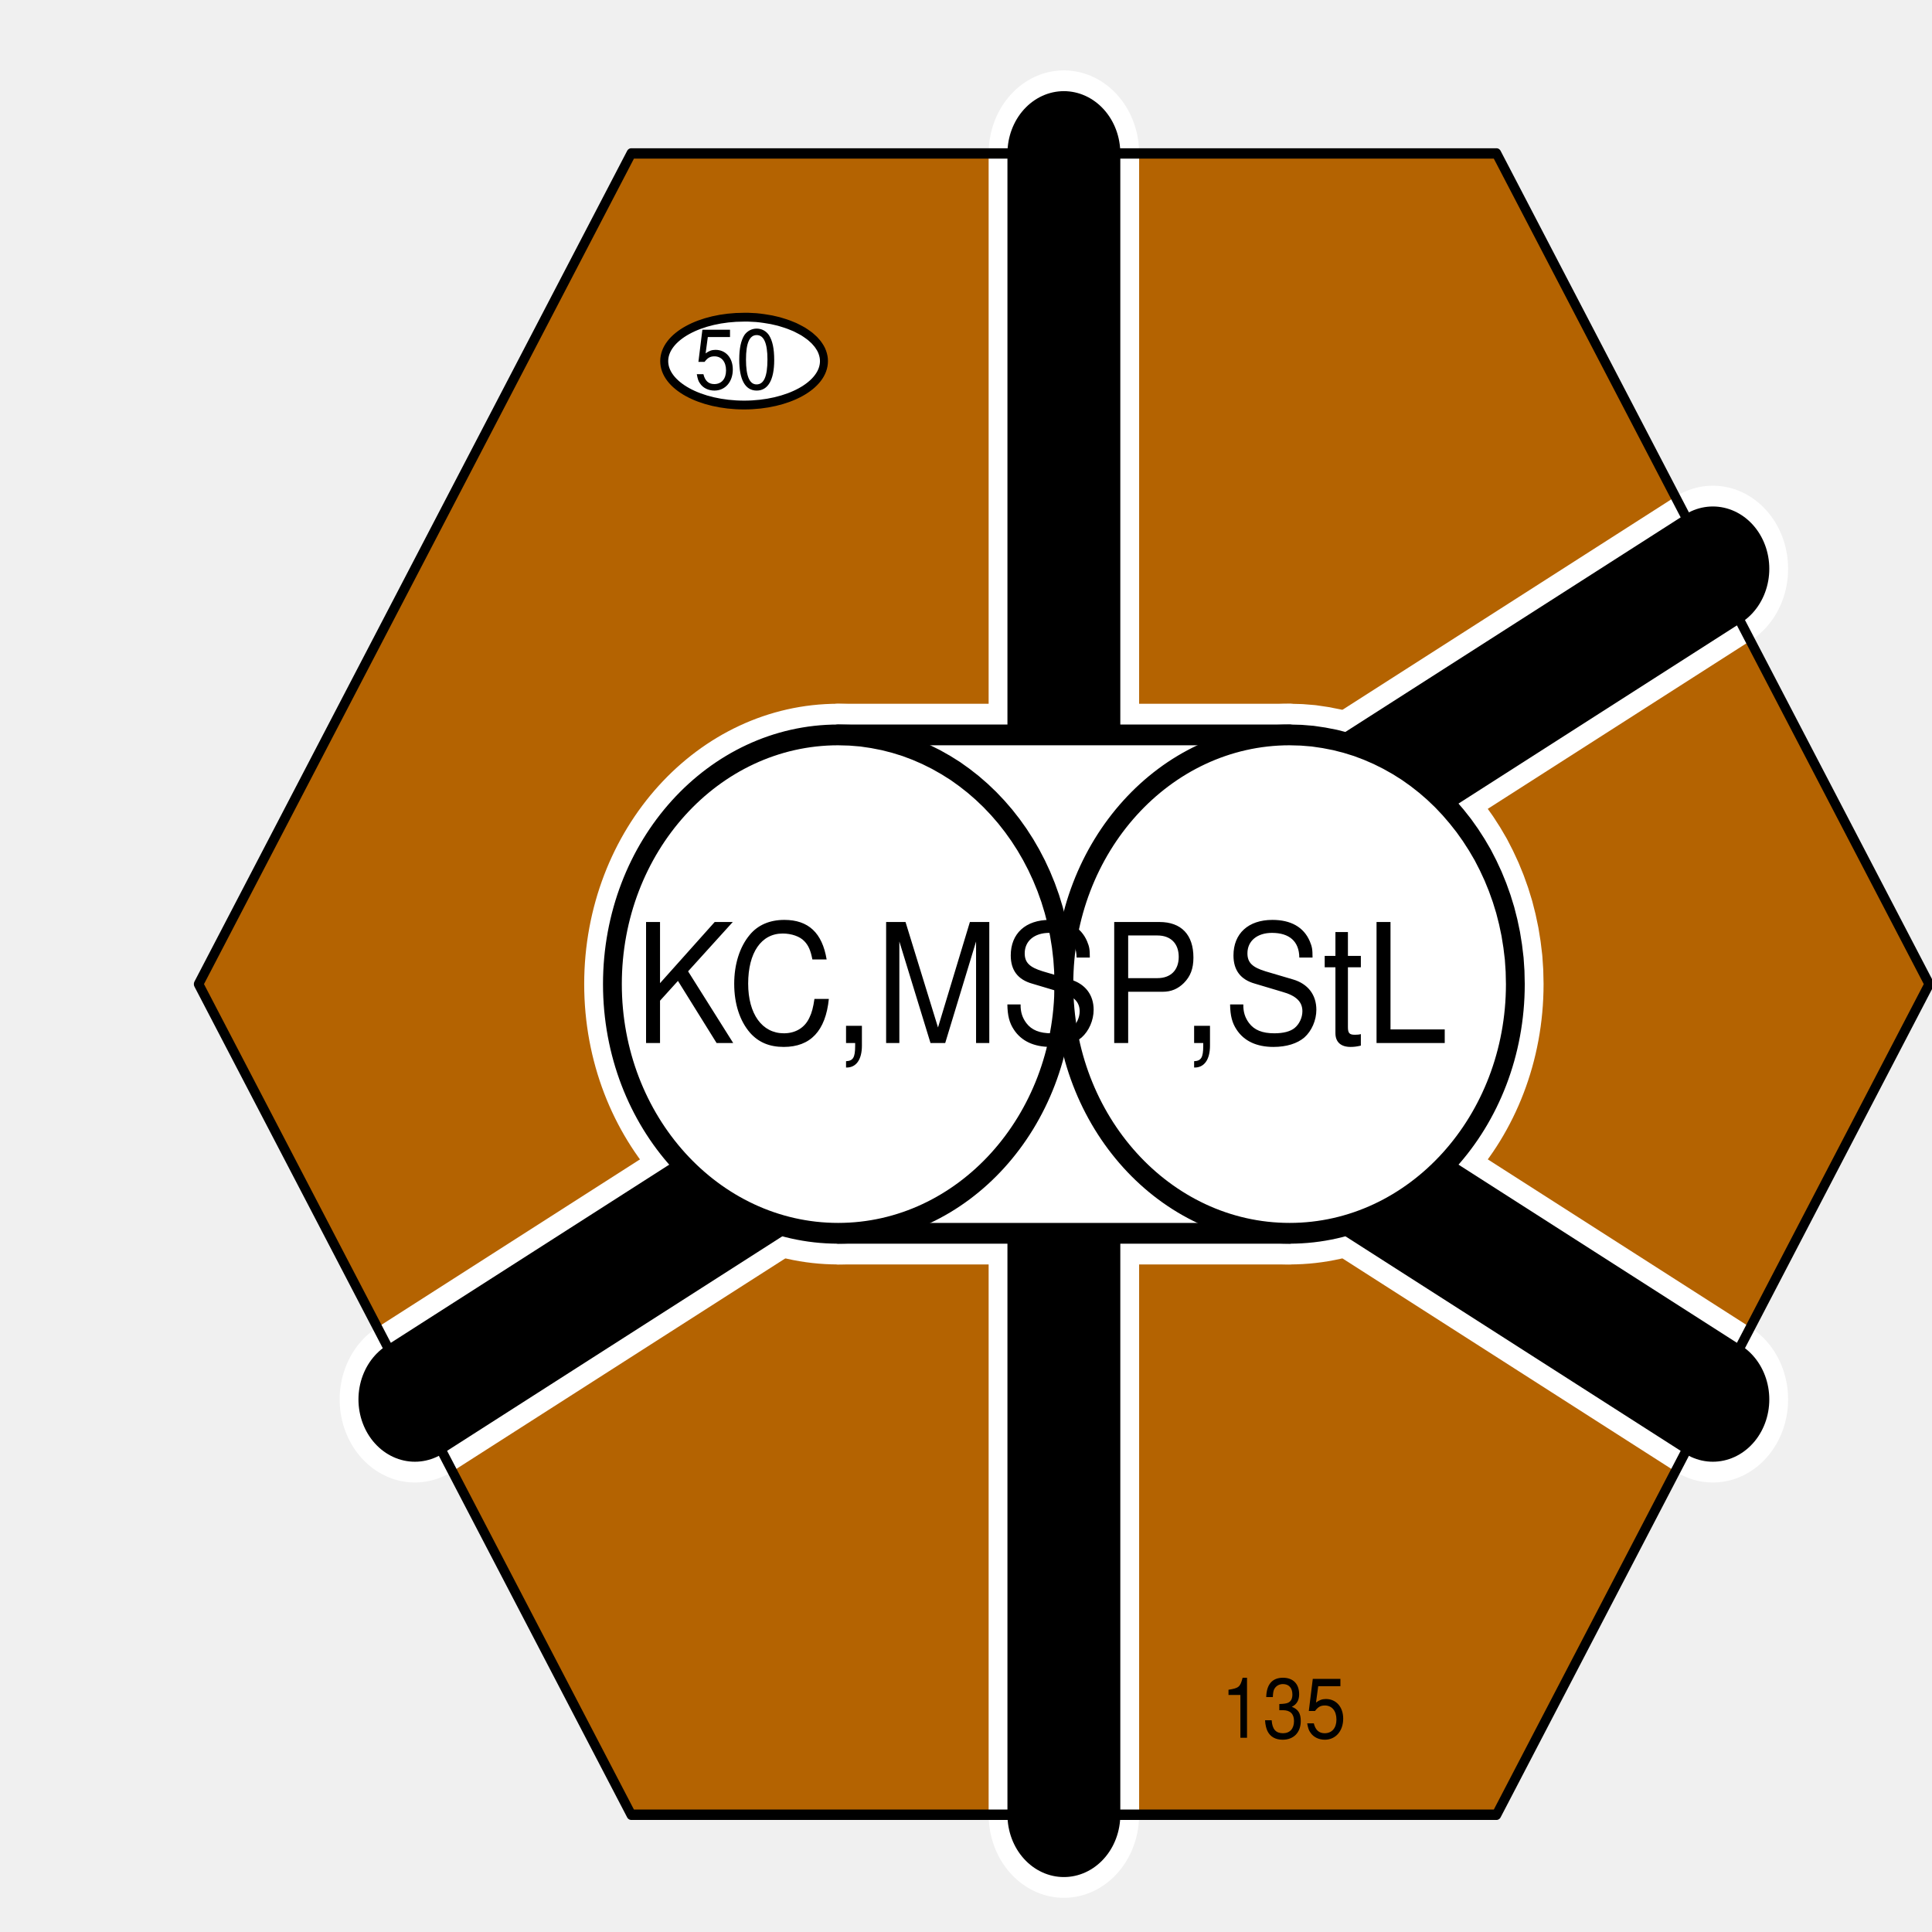
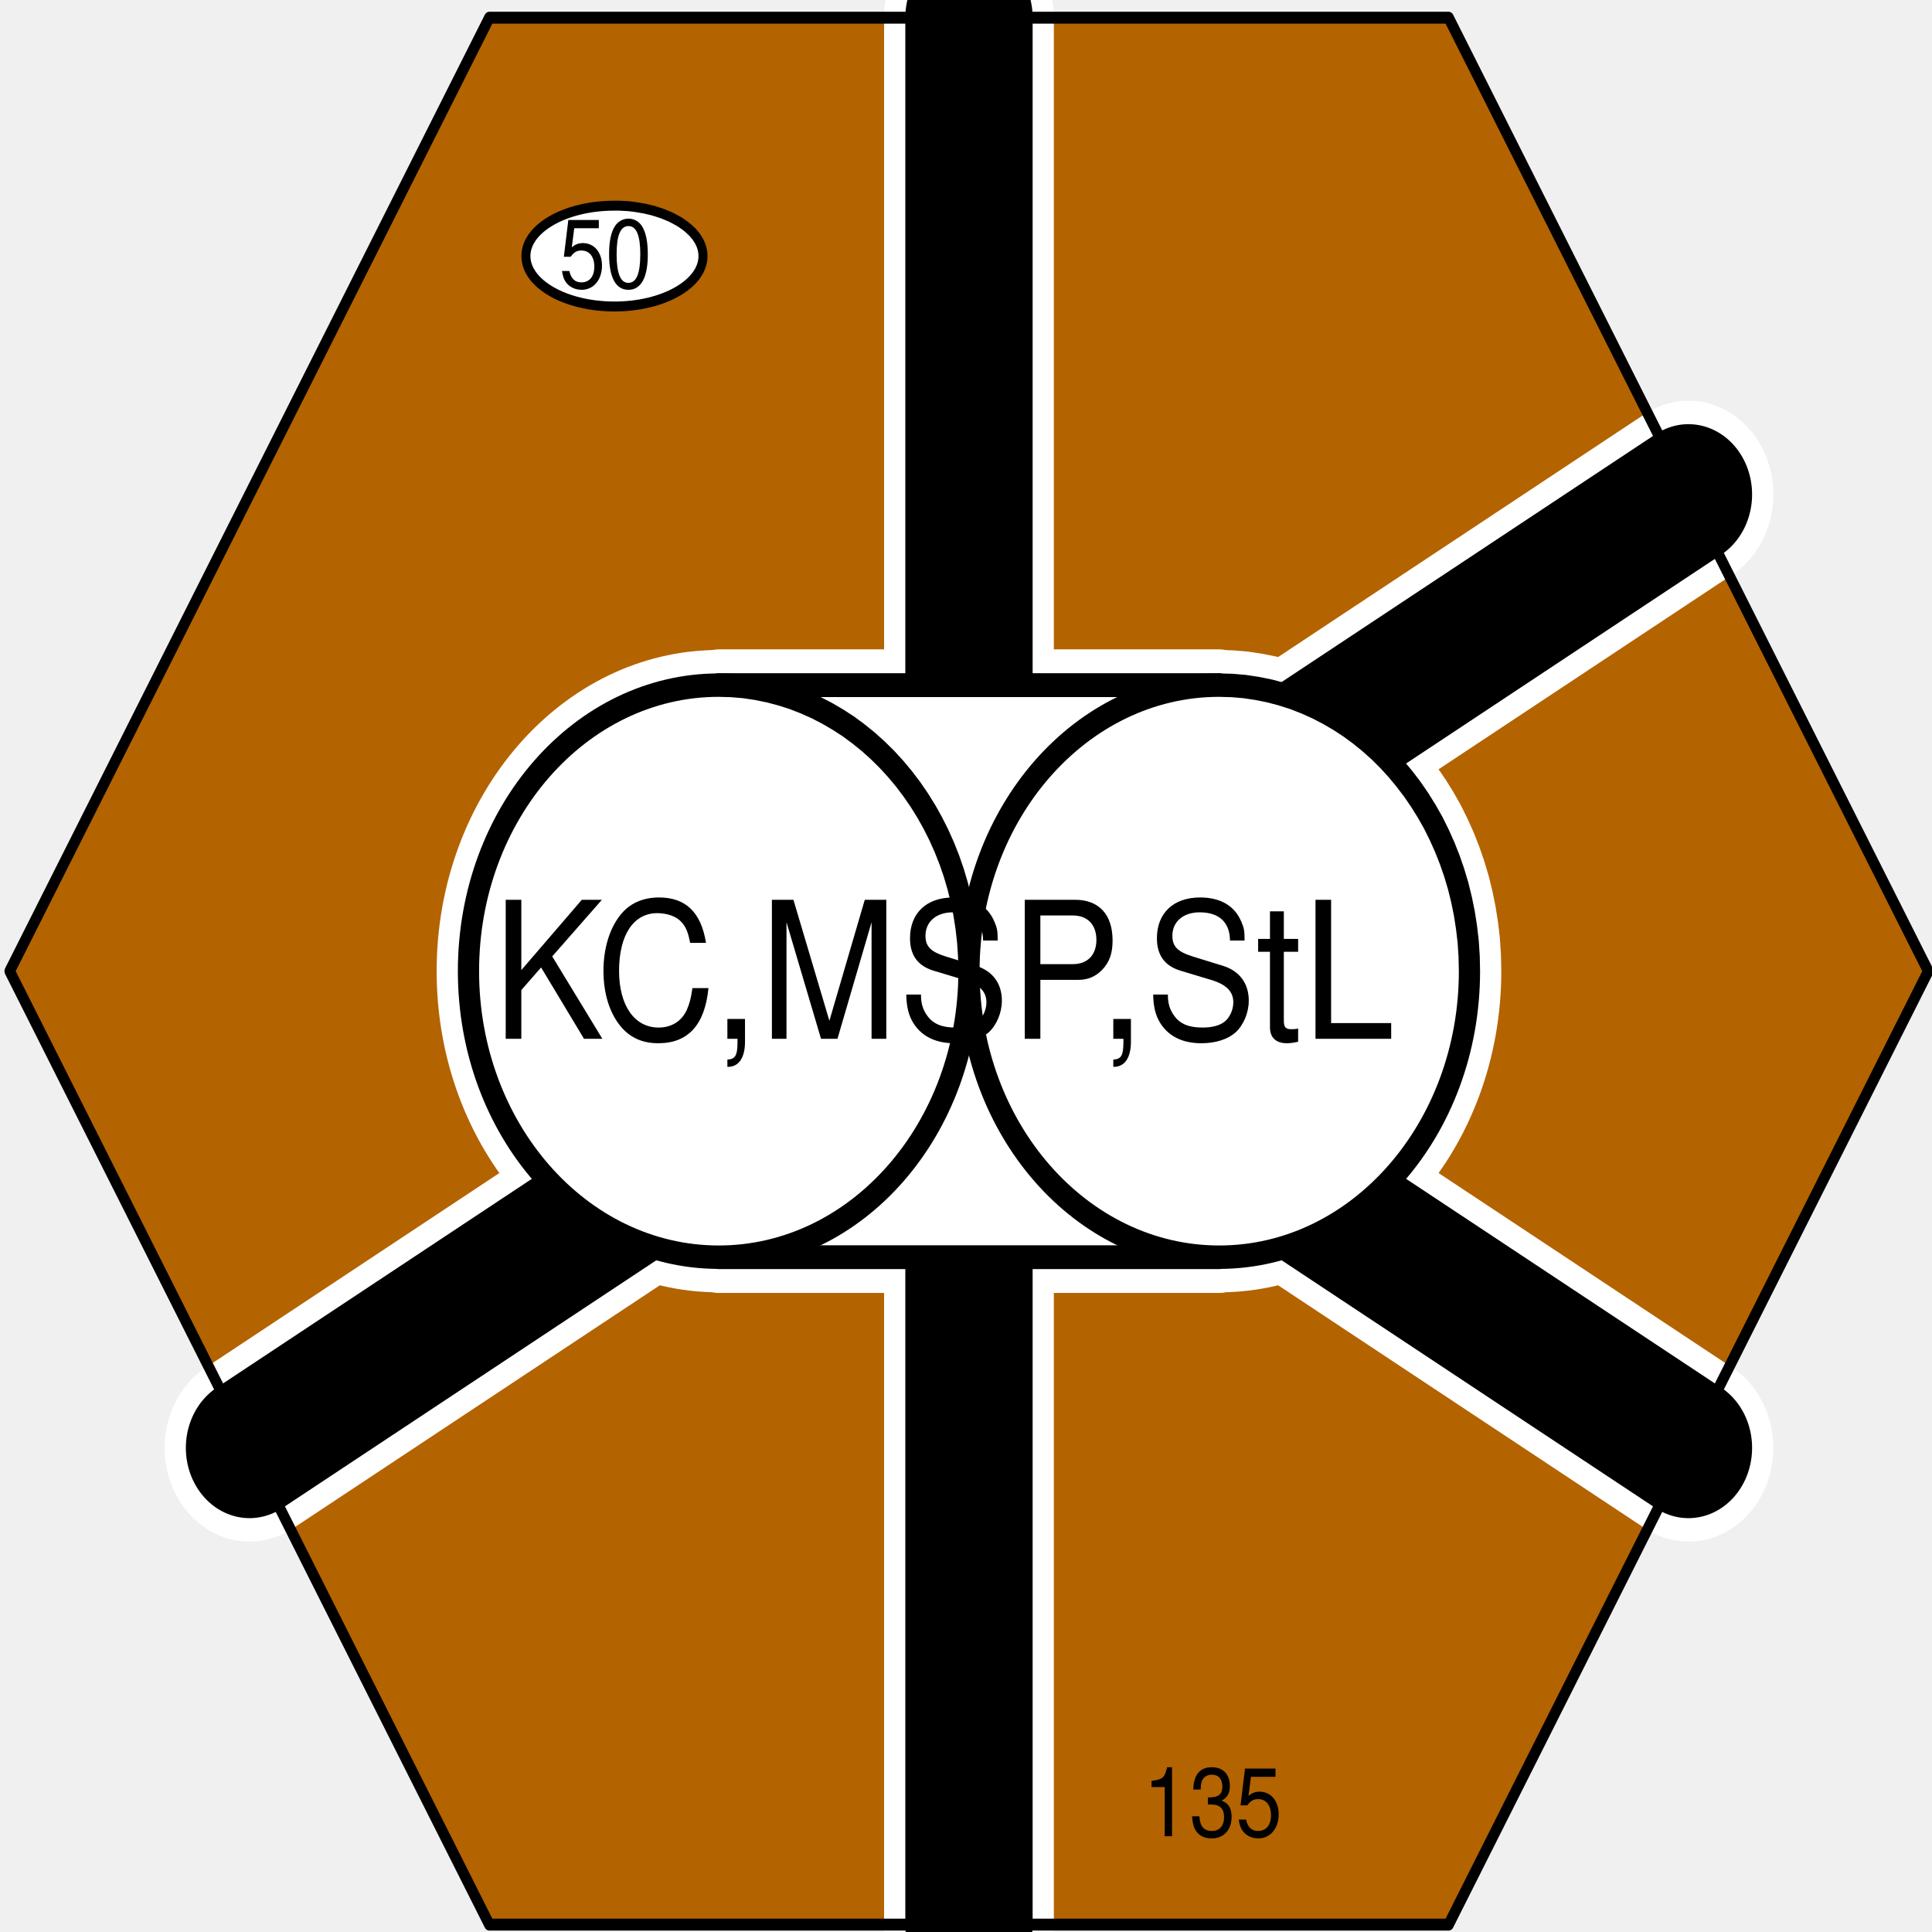
<svg xmlns="http://www.w3.org/2000/svg" width="100" height="100" viewBox="0 0 1 1" preserveAspectRatio="none" id="svg3897" version="1.0">
  <defs id="defs3966" />
  <g transform="matrix(4.868316e-3,0,0,-5.374315e-3,0.100342,0.942001)" xml:space="preserve" style="font-style:normal;font-variant:normal;font-weight:normal;font-stretch:normal;letter-spacing:normal;word-spacing:normal;text-anchor:start;fill:none;fill-opacity:1;stroke:#000000;stroke-linecap:butt;stroke-linejoin:miter;stroke-miterlimit:10.433;stroke-dasharray:none;stroke-dashoffset:0;stroke-opacity:1" id="g3905">
-     <polygon points="46.5,160.5 138.5,160.5 184.5,80.5 138.5,0.5 46.5,0.5 0.5,80.5 46.5,160.5 " style="fill:#b46301;fill-rule:nonzero;stroke:#b46301;stroke-width:0;stroke-linejoin:round" id="polygon3907" />
-     <text transform="matrix(1,0,0,-1,109.19,7.9141)" style="font-size:8px;fill:#000000;stroke:none;font-family:&quot;Helvetica&quot;, sans-serif" id="text3909">135</text>
-     <polygon points="68.5,56.5 116.5,56.5 116.5,104.5 68.5,104.5 68.5,56.5 " style="fill:#ffffff;fill-rule:nonzero;stroke:#ffffff;stroke-width:0;stroke-linejoin:round" id="polygon3911" />
-     <polygon points="68.5,56.5 116.5,56.5 116.5,104.5 68.5,104.5 68.5,56.5 " style="stroke:#ffffff;stroke-width:6;stroke-linejoin:round" id="polygon3913" />
-     <path d="M 92.5,80.5 L 92.469,81.735 L 92.376,82.954 L 92.223,84.155 L 92.012,85.337 L 91.744,86.498 L 91.421,87.637 L 91.044,88.752 L 90.614,89.841 L 90.133,90.905 L 89.603,91.939 L 89.025,92.944 L 88.401,93.918 L 87.732,94.859 L 87.019,95.766 L 86.265,96.637 L 85.47,97.47 L 84.637,98.265 L 83.766,99.019 L 82.859,99.732 L 81.918,100.4 L 80.944,101.03 L 79.939,101.6 L 78.905,102.13 L 77.841,102.61 L 76.752,103.04 L 75.637,103.42 L 74.498,103.74 L 73.337,104.01 L 72.155,104.22 L 70.954,104.38 L 69.735,104.47 L 68.5,104.5 C 55.246,104.5 44.5,93.754 44.5,80.5 C 44.5,67.246 55.246,56.5 68.5,56.5 C 81.754,56.5 92.5,67.246 92.5,80.5 z " style="fill:#ffffff;fill-rule:nonzero;stroke:#ffffff;stroke-width:0;stroke-linecap:round;stroke-linejoin:round" id="path3915" />
-     <path d="M 92.5,80.5 L 92.469,81.735 L 92.376,82.954 L 92.223,84.155 L 92.012,85.337 L 91.744,86.498 L 91.421,87.637 L 91.044,88.752 L 90.614,89.841 L 90.133,90.905 L 89.603,91.939 L 89.025,92.944 L 88.401,93.918 L 87.732,94.859 L 87.019,95.766 L 86.265,96.637 L 85.47,97.47 L 84.637,98.265 L 83.766,99.019 L 82.859,99.732 L 81.918,100.4 L 80.944,101.03 L 79.939,101.6 L 78.905,102.13 L 77.841,102.61 L 76.752,103.04 L 75.637,103.42 L 74.498,103.74 L 73.337,104.01 L 72.155,104.22 L 70.954,104.38 L 69.735,104.47 L 68.5,104.5 C 55.246,104.5 44.5,93.754 44.5,80.5 C 44.5,67.246 55.246,56.5 68.5,56.5 C 81.754,56.5 92.5,67.246 92.5,80.5 z " style="stroke:#ffffff;stroke-width:6;stroke-linecap:round;stroke-linejoin:round" id="path3917" />
-     <path d="M 140.5,80.5 L 140.47,81.735 L 140.38,82.954 L 140.22,84.155 L 140.01,85.337 L 139.74,86.498 L 139.42,87.637 L 139.04,88.752 L 138.61,89.841 L 138.13,90.905 L 137.6,91.939 L 137.03,92.944 L 136.4,93.918 L 135.73,94.859 L 135.02,95.766 L 134.26,96.637 L 133.47,97.47 L 132.64,98.265 L 131.77,99.019 L 130.86,99.732 L 129.92,100.4 L 128.94,101.03 L 127.94,101.6 L 126.9,102.13 L 125.84,102.61 L 124.75,103.04 L 123.64,103.42 L 122.5,103.74 L 121.34,104.01 L 120.15,104.22 L 118.95,104.38 L 117.73,104.47 L 116.5,104.5 C 103.25,104.5 92.5,93.754 92.5,80.5 C 92.5,67.246 103.25,56.5 116.5,56.5 C 129.75,56.5 140.5,67.246 140.5,80.5 z " style="fill:#ffffff;fill-rule:nonzero;stroke:#ffffff;stroke-width:0;stroke-linecap:round;stroke-linejoin:round" id="path3919" />
-     <path d="M 140.5,80.5 L 140.47,81.735 L 140.38,82.954 L 140.22,84.155 L 140.01,85.337 L 139.74,86.498 L 139.42,87.637 L 139.04,88.752 L 138.61,89.841 L 138.13,90.905 L 137.6,91.939 L 137.03,92.944 L 136.4,93.918 L 135.73,94.859 L 135.02,95.766 L 134.26,96.637 L 133.47,97.47 L 132.64,98.265 L 131.77,99.019 L 130.86,99.732 L 129.92,100.4 L 128.94,101.03 L 127.94,101.6 L 126.9,102.13 L 125.84,102.61 L 124.75,103.04 L 123.64,103.42 L 122.5,103.74 L 121.34,104.01 L 120.15,104.22 L 118.95,104.38 L 117.73,104.47 L 116.5,104.5 C 103.25,104.5 92.5,93.754 92.5,80.5 C 92.5,67.246 103.25,56.5 116.5,56.5 C 129.75,56.5 140.5,67.246 140.5,80.5 z " style="stroke:#ffffff;stroke-width:6;stroke-linecap:round;stroke-linejoin:round" id="path3921" />
-     <line x1="92.5" y1="80.5" x2="92.5" y2="160.5" style="stroke:#ffffff;stroke-width:16;stroke-linecap:round" id="line3923" />
-     <line x1="92.5" y1="80.5" x2="161.5" y2="120.5" style="stroke:#ffffff;stroke-width:16;stroke-linecap:round" id="line3925" />
-     <line x1="92.5" y1="80.5" x2="161.5" y2="40.5" style="stroke:#ffffff;stroke-width:16;stroke-linecap:round" id="line3927" />
-     <line x1="92.5" y1="80.5" x2="92.5" y2="0.5" style="stroke:#ffffff;stroke-width:16;stroke-linecap:round" id="line3929" />
-     <line x1="92.5" y1="80.5" x2="23.5" y2="40.5" style="stroke:#ffffff;stroke-width:16;stroke-linecap:round" id="line3931" />
-     <line x1="92.5" y1="80.5" x2="92.5" y2="160.5" style="stroke-width:12;stroke-linecap:round" id="line3933" />
-     <line x1="92.5" y1="80.5" x2="161.5" y2="120.5" style="stroke-width:12;stroke-linecap:round" id="line3935" />
-     <line x1="92.5" y1="80.5" x2="161.5" y2="40.5" style="stroke-width:12;stroke-linecap:round" id="line3937" />
-     <line x1="92.5" y1="80.5" x2="92.5" y2="0.5" style="stroke-width:12;stroke-linecap:round" id="line3939" />
-     <line x1="92.5" y1="80.5" x2="23.5" y2="40.5" style="stroke-width:12;stroke-linecap:round" id="line3941" />
-     <polygon points="68.5,56.5 116.5,56.5 116.5,104.5 68.5,104.5 68.5,56.5 " style="fill:#ffffff;fill-rule:nonzero;stroke:#ffffff;stroke-width:0;stroke-linejoin:round" id="polygon3943" />
-     <polygon points="68.5,56.5 116.5,56.5 116.5,104.5 68.5,104.5 68.5,56.5 " style="stroke-width:2;stroke-linejoin:round" id="polygon3945" />
-     <path d="M 92.5,80.5 L 92.469,81.735 L 92.376,82.954 L 92.223,84.155 L 92.012,85.337 L 91.744,86.498 L 91.421,87.637 L 91.044,88.752 L 90.614,89.841 L 90.133,90.905 L 89.603,91.939 L 89.025,92.944 L 88.401,93.918 L 87.732,94.859 L 87.019,95.766 L 86.265,96.637 L 85.47,97.47 L 84.637,98.265 L 83.766,99.019 L 82.859,99.732 L 81.918,100.4 L 80.944,101.03 L 79.939,101.6 L 78.905,102.13 L 77.841,102.61 L 76.752,103.04 L 75.637,103.42 L 74.498,103.74 L 73.337,104.01 L 72.155,104.22 L 70.954,104.38 L 69.735,104.47 L 68.5,104.5 C 55.246,104.5 44.5,93.754 44.5,80.5 C 44.5,67.246 55.246,56.5 68.5,56.5 C 81.754,56.5 92.5,67.246 92.5,80.5 z " style="fill:#ffffff;fill-rule:nonzero;stroke:#ffffff;stroke-width:0;stroke-linecap:round;stroke-linejoin:round" id="path3947" />
-     <path d="M 92.5,80.5 L 92.469,81.735 L 92.376,82.954 L 92.223,84.155 L 92.012,85.337 L 91.744,86.498 L 91.421,87.637 L 91.044,88.752 L 90.614,89.841 L 90.133,90.905 L 89.603,91.939 L 89.025,92.944 L 88.401,93.918 L 87.732,94.859 L 87.019,95.766 L 86.265,96.637 L 85.47,97.47 L 84.637,98.265 L 83.766,99.019 L 82.859,99.732 L 81.918,100.4 L 80.944,101.03 L 79.939,101.6 L 78.905,102.13 L 77.841,102.61 L 76.752,103.04 L 75.637,103.42 L 74.498,103.74 L 73.337,104.01 L 72.155,104.22 L 70.954,104.38 L 69.735,104.47 L 68.5,104.5 C 55.246,104.5 44.5,93.754 44.5,80.5 C 44.5,67.246 55.246,56.5 68.5,56.5 C 81.754,56.5 92.5,67.246 92.5,80.5 z " style="stroke-width:2;stroke-linecap:round;stroke-linejoin:round" id="path3949" />
-     <path d="M 140.5,80.5 L 140.47,81.735 L 140.38,82.954 L 140.22,84.155 L 140.01,85.337 L 139.74,86.498 L 139.42,87.637 L 139.04,88.752 L 138.61,89.841 L 138.13,90.905 L 137.6,91.939 L 137.03,92.944 L 136.4,93.918 L 135.73,94.859 L 135.02,95.766 L 134.26,96.637 L 133.47,97.47 L 132.64,98.265 L 131.77,99.019 L 130.86,99.732 L 129.92,100.4 L 128.94,101.03 L 127.94,101.6 L 126.9,102.13 L 125.84,102.61 L 124.75,103.04 L 123.64,103.42 L 122.5,103.74 L 121.34,104.01 L 120.15,104.22 L 118.95,104.38 L 117.73,104.47 L 116.5,104.5 C 103.25,104.5 92.5,93.754 92.5,80.5 C 92.5,67.246 103.25,56.5 116.5,56.5 C 129.75,56.5 140.5,67.246 140.5,80.5 z " style="fill:#ffffff;fill-rule:nonzero;stroke:#ffffff;stroke-width:0;stroke-linecap:round;stroke-linejoin:round" id="path3951" />
-     <path d="M 140.5,80.5 L 140.47,81.735 L 140.38,82.954 L 140.22,84.155 L 140.01,85.337 L 139.74,86.498 L 139.42,87.637 L 139.04,88.752 L 138.61,89.841 L 138.13,90.905 L 137.6,91.939 L 137.03,92.944 L 136.4,93.918 L 135.73,94.859 L 135.02,95.766 L 134.26,96.637 L 133.47,97.47 L 132.64,98.265 L 131.77,99.019 L 130.86,99.732 L 129.92,100.4 L 128.94,101.03 L 127.94,101.6 L 126.9,102.13 L 125.84,102.61 L 124.75,103.04 L 123.64,103.42 L 122.5,103.74 L 121.34,104.01 L 120.15,104.22 L 118.95,104.38 L 117.73,104.47 L 116.5,104.5 C 103.25,104.5 92.5,93.754 92.5,80.5 C 92.5,67.246 103.25,56.5 116.5,56.5 C 129.75,56.5 140.5,67.246 140.5,80.5 z " style="stroke-width:2;stroke-linecap:round;stroke-linejoin:round" id="path3953" />
-     <path d="M 66.992,140.5 L 66.981,140.72 L 66.948,140.93 L 66.894,141.14 L 66.82,141.35 L 66.725,141.56 L 66.61,141.76 L 66.477,141.95 L 66.324,142.15 L 66.154,142.33 L 65.967,142.52 L 65.762,142.69 L 65.541,142.87 L 65.304,143.03 L 65.052,143.19 L 64.785,143.35 L 64.504,143.49 L 64.209,143.63 L 63.901,143.77 L 63.58,143.89 L 63.247,144.01 L 62.902,144.12 L 62.547,144.22 L 62.181,144.32 L 61.804,144.4 L 61.419,144.48 L 61.024,144.54 L 60.621,144.6 L 60.211,144.65 L 59.793,144.69 L 59.368,144.71 L 58.937,144.73 L 58.5,144.73 C 53.812,144.73 50.008,142.84 50.008,140.5 C 50.008,138.16 53.812,136.27 58.5,136.27 C 63.188,136.27 66.992,138.16 66.992,140.5 z " style="fill:#ffffff;fill-rule:nonzero;stroke:#ffffff;stroke-width:0;stroke-linecap:round;stroke-linejoin:round" id="path3955" />
-     <path d="M 66.992,140.5 L 66.981,140.72 L 66.948,140.93 L 66.894,141.14 L 66.82,141.35 L 66.725,141.56 L 66.61,141.76 L 66.477,141.95 L 66.324,142.15 L 66.154,142.33 L 65.967,142.52 L 65.762,142.69 L 65.541,142.87 L 65.304,143.03 L 65.052,143.19 L 64.785,143.35 L 64.504,143.49 L 64.209,143.63 L 63.901,143.77 L 63.58,143.89 L 63.247,144.01 L 62.902,144.12 L 62.547,144.22 L 62.181,144.32 L 61.804,144.4 L 61.419,144.48 L 61.024,144.54 L 60.621,144.6 L 60.211,144.65 L 59.793,144.69 L 59.368,144.71 L 58.937,144.73 L 58.5,144.73 C 53.812,144.73 50.008,142.84 50.008,140.5 C 50.008,138.16 53.812,136.27 58.5,136.27 C 63.188,136.27 66.992,138.16 66.992,140.5 z " style="stroke-width:0.849;stroke-linecap:round;stroke-linejoin:round" id="path3957" />
-     <text transform="matrix(1,0,0,-1,53.191,137.85)" style="font-size:8px;fill:#000000;stroke:none;font-family:&quot;Helvetica&quot;, sans-serif" id="text3959">50</text>
-     <text transform="scale(1,-1)" style="font-size:16px;fill:#000000;stroke:none;font-family:&quot;Helvetica&quot;, sans-serif" id="text3961" x="46.813" y="-74.824">KC,MSP,StL</text>
-     <polygon points="46.5,160.5 138.5,160.5 184.5,80.5 138.5,0.5 46.5,0.5 0.5,80.5 46.5,160.5 " style="stroke-width:1;stroke-linejoin:round" id="polygon3963" />
+     <polygon points="46.5,160.5 138.5,160.5 184.5,80.5 138.5,0.5 46.5,0.5 0.5,80.5 46.5,160.5 " style="fill:#b46301;fill-rule:nonzero;stroke:#b46301;stroke-width:0;stroke-linejoin:round" id="polygon3907" transform="matrix(1.108601,0,0,1.147822,-20.13595,-10.65321)" />
+     <text transform="scale(0.9827666,-1.017536)" style="font-size:9.024px;fill:#000000;stroke:none;font-family:&quot;Helvetica&quot;, sans-serif" id="text3909" x="102.682" y="1.542">135</text>
+     <polygon points="68.5,56.5 116.5,56.5 116.5,104.5 68.5,104.5 68.5,56.5 " style="fill:#ffffff;fill-rule:nonzero;stroke:#ffffff;stroke-width:0;stroke-linejoin:round" id="polygon3911" transform="matrix(1.108601,0,0,1.147822,-20.13595,-10.65321)" />
+     <polygon points="68.5,56.5 116.5,56.5 116.5,104.5 68.5,104.5 68.5,56.5 " style="stroke:#ffffff;stroke-width:6;stroke-linejoin:round" id="polygon3913" transform="matrix(1.108601,0,0,1.147822,-20.13595,-10.65321)" />
+     <path d="M 82.41,81.746 L 82.375,83.164 L 82.272,84.563 L 82.103,85.942 L 81.869,87.298 L 81.571,88.631 L 81.213,89.938 L 80.795,91.218 L 80.319,92.468 L 79.786,93.689 L 79.198,94.876 L 78.557,96.03 L 77.865,97.148 L 77.124,98.228 L 76.333,99.269 L 75.497,100.269 L 74.616,101.225 L 73.693,102.137 L 72.727,103.003 L 71.722,103.821 L 70.678,104.588 L 69.599,105.311 L 68.484,105.965 L 67.338,106.574 L 66.159,107.125 L 64.951,107.618 L 63.715,108.054 L 62.453,108.422 L 61.165,108.732 L 59.855,108.973 L 58.524,109.156 L 57.172,109.26 L 55.803,109.294 C 41.11,109.294 29.197,96.96 29.197,81.746 C 29.197,66.533 41.11,54.199 55.803,54.199 C 70.497,54.199 82.41,66.533 82.41,81.746 z " style="fill:#ffffff;fill-rule:nonzero;stroke:#ffffff;stroke-width:0;stroke-linecap:round;stroke-linejoin:round" id="path3915" />
+     <path d="M 82.41,81.746 L 82.375,83.164 L 82.272,84.563 L 82.103,85.942 L 81.869,87.298 L 81.571,88.631 L 81.213,89.938 L 80.795,91.218 L 80.319,92.468 L 79.786,93.689 L 79.198,94.876 L 78.557,96.03 L 77.865,97.148 L 77.124,98.228 L 76.333,99.269 L 75.497,100.269 L 74.616,101.225 L 73.693,102.137 L 72.727,103.003 L 71.722,103.821 L 70.678,104.588 L 69.599,105.311 L 68.484,105.965 L 67.338,106.574 L 66.159,107.125 L 64.951,107.618 L 63.715,108.054 L 62.453,108.422 L 61.165,108.732 L 59.855,108.973 L 58.524,109.156 L 57.172,109.26 L 55.803,109.294 C 41.11,109.294 29.197,96.96 29.197,81.746 C 29.197,66.533 41.11,54.199 55.803,54.199 C 70.497,54.199 82.41,66.533 82.41,81.746 z " style="stroke:#ffffff;stroke-width:6.768;stroke-linecap:round;stroke-linejoin:round" id="path3917" />
+     <path d="M 135.622,81.746 L 135.589,83.164 L 135.489,84.563 L 135.312,85.942 L 135.079,87.298 L 134.78,88.631 L 134.425,89.938 L 134.004,91.218 L 133.527,92.468 L 132.995,93.689 L 132.407,94.876 L 131.776,96.03 L 131.077,97.148 L 130.334,98.228 L 129.547,99.269 L 128.705,100.269 L 127.829,101.225 L 126.909,102.137 L 125.944,103.003 L 124.936,103.821 L 123.893,104.588 L 122.807,105.311 L 121.698,105.965 L 120.545,106.574 L 119.37,107.125 L 118.162,107.618 L 116.931,108.054 L 115.668,108.422 L 114.382,108.732 L 113.062,108.973 L 111.732,109.156 L 110.38,109.26 L 109.016,109.294 C 94.327,109.294 82.41,96.96 82.41,81.746 C 82.41,66.533 94.327,54.199 109.016,54.199 C 123.705,54.199 135.622,66.533 135.622,81.746 z " style="fill:#ffffff;fill-rule:nonzero;stroke:#ffffff;stroke-width:0;stroke-linecap:round;stroke-linejoin:round" id="path3919" />
+     <path d="M 135.622,81.746 L 135.589,83.164 L 135.489,84.563 L 135.312,85.942 L 135.079,87.298 L 134.78,88.631 L 134.425,89.938 L 134.004,91.218 L 133.527,92.468 L 132.995,93.689 L 132.407,94.876 L 131.776,96.03 L 131.077,97.148 L 130.334,98.228 L 129.547,99.269 L 128.705,100.269 L 127.829,101.225 L 126.909,102.137 L 125.944,103.003 L 124.936,103.821 L 123.893,104.588 L 122.807,105.311 L 121.698,105.965 L 120.545,106.574 L 119.37,107.125 L 118.162,107.618 L 116.931,108.054 L 115.668,108.422 L 114.382,108.732 L 113.062,108.973 L 111.732,109.156 L 110.38,109.26 L 109.016,109.294 C 94.327,109.294 82.41,96.96 82.41,81.746 C 82.41,66.533 94.327,54.199 109.016,54.199 C 123.705,54.199 135.622,66.533 135.622,81.746 z " style="stroke:#ffffff;stroke-width:6.768;stroke-linecap:round;stroke-linejoin:round" id="path3921" />
+     <line x1="82.41" y1="81.746" x2="82.41" y2="173.572" style="stroke:#ffffff;stroke-width:18.049;stroke-linecap:round" id="line3923" />
+     <line x1="82.41" y1="81.746" x2="158.903" y2="127.659" style="stroke:#ffffff;stroke-width:18.049;stroke-linecap:round" id="line3925" />
+     <line x1="82.41" y1="81.746" x2="158.903" y2="35.834" style="stroke:#ffffff;stroke-width:18.049;stroke-linecap:round" id="line3927" />
+     <line x1="82.41" y1="81.746" x2="82.41" y2="-10.079" style="stroke:#ffffff;stroke-width:18.049;stroke-linecap:round" id="line3929" />
+     <line x1="82.41" y1="81.746" x2="5.916" y2="35.834" style="stroke:#ffffff;stroke-width:18.049;stroke-linecap:round" id="line3931" />
+     <line x1="82.41" y1="81.746" x2="82.41" y2="173.572" style="stroke-width:13.536;stroke-linecap:round" id="line3933" />
+     <line x1="82.41" y1="81.746" x2="158.903" y2="127.659" style="stroke-width:13.536;stroke-linecap:round" id="line3935" />
+     <line x1="82.41" y1="81.746" x2="158.903" y2="35.834" style="stroke-width:13.536;stroke-linecap:round" id="line3937" />
+     <line x1="82.41" y1="81.746" x2="82.41" y2="-10.079" style="stroke-width:13.536;stroke-linecap:round" id="line3939" />
+     <line x1="82.41" y1="81.746" x2="5.916" y2="35.834" style="stroke-width:13.536;stroke-linecap:round" id="line3941" />
+     <polygon points="68.5,56.5 116.5,56.5 116.5,104.5 68.5,104.5 68.5,56.5 " style="fill:#ffffff;fill-rule:nonzero;stroke:#ffffff;stroke-width:0;stroke-linejoin:round" id="polygon3943" transform="matrix(1.108601,0,0,1.147822,-20.13595,-10.65321)" />
+     <polygon points="68.5,56.5 116.5,56.5 116.5,104.5 68.5,104.5 68.5,56.5 " style="stroke-width:2;stroke-linejoin:round" id="polygon3945" transform="matrix(1.108601,0,0,1.147822,-20.13595,-10.65321)" />
+     <path d="M 82.41,81.746 L 82.375,83.164 L 82.272,84.563 L 82.103,85.942 L 81.869,87.298 L 81.571,88.631 L 81.213,89.938 L 80.795,91.218 L 80.319,92.468 L 79.786,93.689 L 79.198,94.876 L 78.557,96.03 L 77.865,97.148 L 77.124,98.228 L 76.333,99.269 L 75.497,100.269 L 74.616,101.225 L 73.693,102.137 L 72.727,103.003 L 71.722,103.821 L 70.678,104.588 L 69.599,105.311 L 68.484,105.965 L 67.338,106.574 L 66.159,107.125 L 64.951,107.618 L 63.715,108.054 L 62.453,108.422 L 61.165,108.732 L 59.855,108.973 L 58.524,109.156 L 57.172,109.26 L 55.803,109.294 C 41.11,109.294 29.197,96.96 29.197,81.746 C 29.197,66.533 41.11,54.199 55.803,54.199 C 70.497,54.199 82.41,66.533 82.41,81.746 z " style="fill:#ffffff;fill-rule:nonzero;stroke:#ffffff;stroke-width:0;stroke-linecap:round;stroke-linejoin:round" id="path3947" />
+     <path d="M 82.41,81.746 L 82.375,83.164 L 82.272,84.563 L 82.103,85.942 L 81.869,87.298 L 81.571,88.631 L 81.213,89.938 L 80.795,91.218 L 80.319,92.468 L 79.786,93.689 L 79.198,94.876 L 78.557,96.03 L 77.865,97.148 L 77.124,98.228 L 76.333,99.269 L 75.497,100.269 L 74.616,101.225 L 73.693,102.137 L 72.727,103.003 L 71.722,103.821 L 70.678,104.588 L 69.599,105.311 L 68.484,105.965 L 67.338,106.574 L 66.159,107.125 L 64.951,107.618 L 63.715,108.054 L 62.453,108.422 L 61.165,108.732 L 59.855,108.973 L 58.524,109.156 L 57.172,109.26 L 55.803,109.294 C 41.11,109.294 29.197,96.96 29.197,81.746 C 29.197,66.533 41.11,54.199 55.803,54.199 C 70.497,54.199 82.41,66.533 82.41,81.746 z " style="stroke-width:2.256;stroke-linecap:round;stroke-linejoin:round" id="path3949" />
+     <path d="M 135.622,81.746 L 135.589,83.164 L 135.489,84.563 L 135.312,85.942 L 135.079,87.298 L 134.78,88.631 L 134.425,89.938 L 134.004,91.218 L 133.527,92.468 L 132.995,93.689 L 132.407,94.876 L 131.776,96.03 L 131.077,97.148 L 130.334,98.228 L 129.547,99.269 L 128.705,100.269 L 127.829,101.225 L 126.909,102.137 L 125.944,103.003 L 124.936,103.821 L 123.893,104.588 L 122.807,105.311 L 121.698,105.965 L 120.545,106.574 L 119.37,107.125 L 118.162,107.618 L 116.931,108.054 L 115.668,108.422 L 114.382,108.732 L 113.062,108.973 L 111.732,109.156 L 110.38,109.26 L 109.016,109.294 C 94.327,109.294 82.41,96.96 82.41,81.746 C 82.41,66.533 94.327,54.199 109.016,54.199 C 123.705,54.199 135.622,66.533 135.622,81.746 z " style="fill:#ffffff;fill-rule:nonzero;stroke:#ffffff;stroke-width:0;stroke-linecap:round;stroke-linejoin:round" id="path3951" />
+     <path d="M 135.622,81.746 L 135.589,83.164 L 135.489,84.563 L 135.312,85.942 L 135.079,87.298 L 134.78,88.631 L 134.425,89.938 L 134.004,91.218 L 133.527,92.468 L 132.995,93.689 L 132.407,94.876 L 131.776,96.03 L 131.077,97.148 L 130.334,98.228 L 129.547,99.269 L 128.705,100.269 L 127.829,101.225 L 126.909,102.137 L 125.944,103.003 L 124.936,103.821 L 123.893,104.588 L 122.807,105.311 L 121.698,105.965 L 120.545,106.574 L 119.37,107.125 L 118.162,107.618 L 116.931,108.054 L 115.668,108.422 L 114.382,108.732 L 113.062,108.973 L 111.732,109.156 L 110.38,109.26 L 109.016,109.294 C 94.327,109.294 82.41,96.96 82.41,81.746 C 82.41,66.533 94.327,54.199 109.016,54.199 C 123.705,54.199 135.622,66.533 135.622,81.746 z " style="stroke-width:2.256;stroke-linecap:round;stroke-linejoin:round" id="path3953" />
+     <path d="M 54.131,150.616 L 54.119,150.868 L 54.083,151.109 L 54.023,151.35 L 53.941,151.591 L 53.835,151.832 L 53.708,152.062 L 53.56,152.28 L 53.391,152.51 L 53.202,152.716 L 52.995,152.934 L 52.768,153.129 L 52.523,153.336 L 52.26,153.52 L 51.981,153.703 L 51.685,153.887 L 51.373,154.048 L 51.046,154.208 L 50.705,154.369 L 50.349,154.507 L 49.98,154.645 L 49.597,154.771 L 49.204,154.886 L 48.798,155 L 48.38,155.092 L 47.953,155.184 L 47.515,155.253 L 47.069,155.322 L 46.614,155.379 L 46.151,155.425 L 45.679,155.448 L 45.202,155.471 L 44.717,155.471 C 39.52,155.471 35.303,153.302 35.303,150.616 C 35.303,147.93 39.52,145.76 44.717,145.76 C 49.914,145.76 54.131,147.93 54.131,150.616 z " style="fill:#ffffff;fill-rule:nonzero;stroke:#ffffff;stroke-width:0;stroke-linecap:round;stroke-linejoin:round" id="path3955" />
+     <path d="M 54.131,150.616 L 54.119,150.868 L 54.083,151.109 L 54.023,151.35 L 53.941,151.591 L 53.835,151.832 L 53.708,152.062 L 53.56,152.28 L 53.391,152.51 L 53.202,152.716 L 52.995,152.934 L 52.768,153.129 L 52.523,153.336 L 52.26,153.52 L 51.981,153.703 L 51.685,153.887 L 51.373,154.048 L 51.046,154.208 L 50.705,154.369 L 50.349,154.507 L 49.98,154.645 L 49.597,154.771 L 49.204,154.886 L 48.798,155 L 48.38,155.092 L 47.953,155.184 L 47.515,155.253 L 47.069,155.322 L 46.614,155.379 L 46.151,155.425 L 45.679,155.448 L 45.202,155.471 L 44.717,155.471 C 39.52,155.471 35.303,153.302 35.303,150.616 C 35.303,147.93 39.52,145.76 44.717,145.76 C 49.914,145.76 54.131,147.93 54.131,150.616 z " style="stroke-width:0.958;stroke-linecap:round;stroke-linejoin:round" id="path3957" />
+     <text transform="scale(0.9827666,-1.017536)" style="font-size:9.024px;fill:#000000;stroke:none;font-family:&quot;Helvetica&quot;, sans-serif" id="text3959" x="39.513" y="-145.031">50</text>
+     <text transform="scale(0.9827666,-1.017536)" style="font-size:18.049px;fill:#000000;stroke:none;font-family:&quot;Helvetica&quot;, sans-serif" id="text3961" x="32.318" y="-73.935">KC,MSP,StL</text>
+     <polygon points="46.5,160.5 138.5,160.5 184.5,80.5 138.5,0.5 46.5,0.5 0.5,80.5 46.5,160.5 " style="stroke-width:1;stroke-linejoin:round" id="polygon3963" transform="matrix(1.108601,0,0,1.147822,-20.13595,-10.65321)" />
  </g>
</svg>
